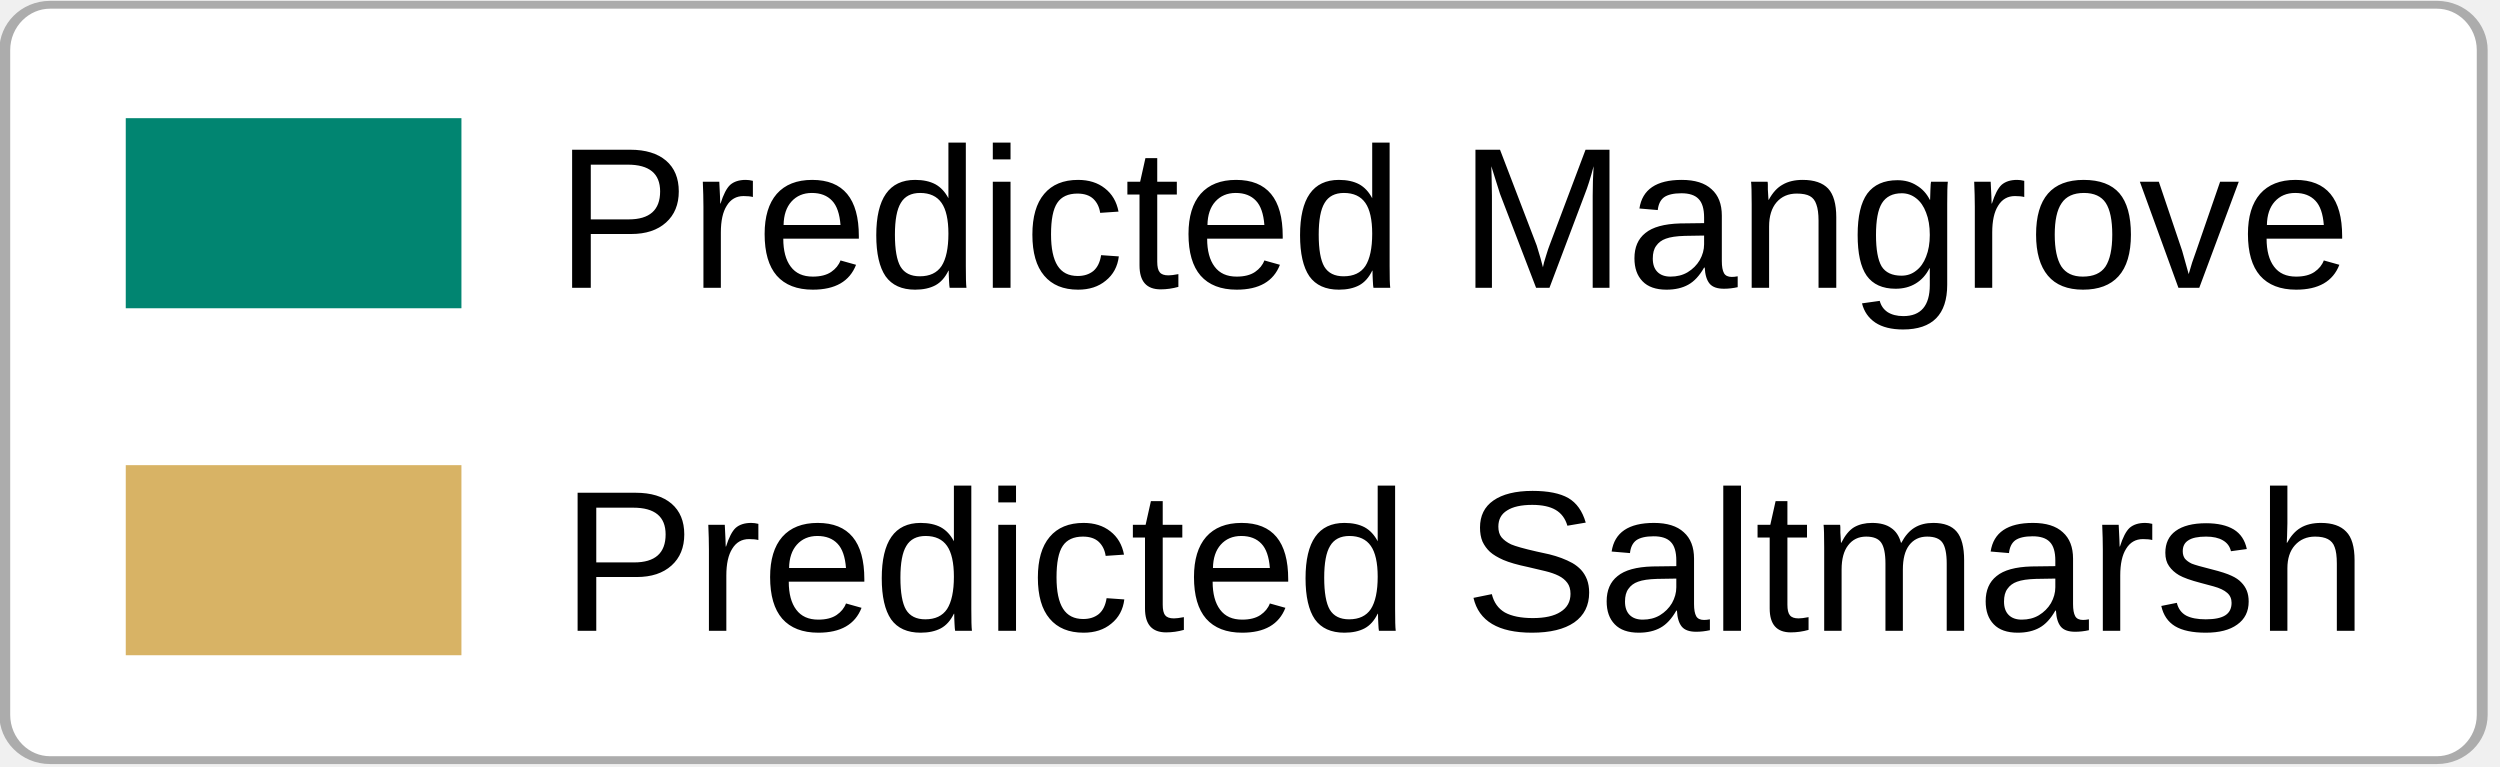
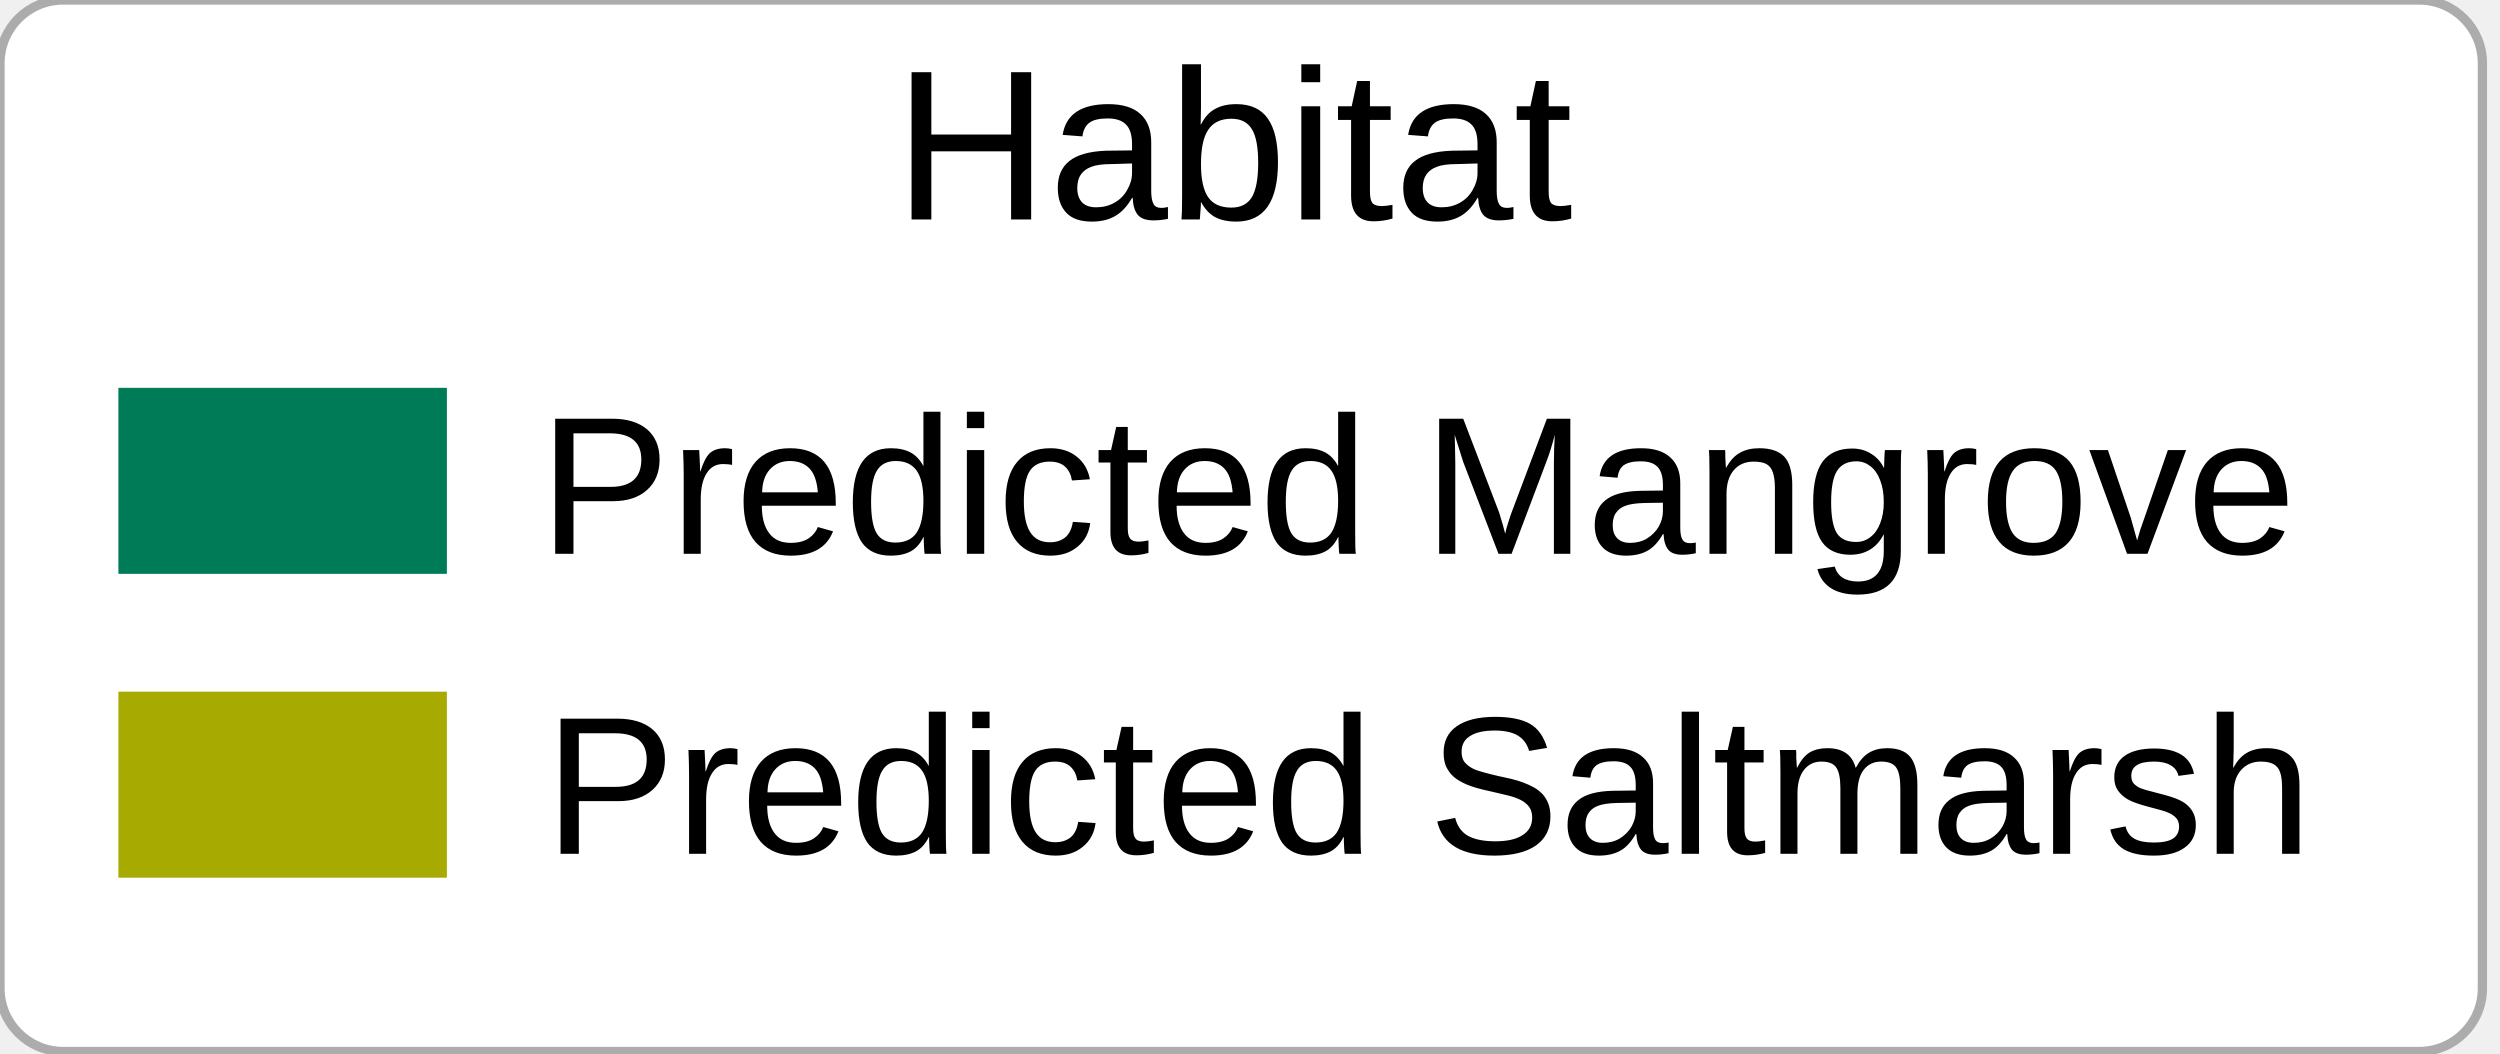
- <svg xmlns="http://www.w3.org/2000/svg" width="100%" height="100%" viewBox="0 0 137 42" version="1.1" xml:space="preserve" style="fill-rule:evenodd;clip-rule:evenodd;stroke-linecap:round;stroke-linejoin:round;stroke-miterlimit:1.5;">
-   <g transform="matrix(0.976624,0,0,0.702977,3.46336,2.7598)">
-     <path d="M135.735,-0.021C135.735,-1.971 134.595,-3.554 133.192,-3.554L-0.736,-3.554C-2.139,-3.554 -3.279,-1.971 -3.279,-0.021L-3.279,51.797C-3.279,53.747 -2.139,55.33 -0.736,55.33L133.192,55.33C134.595,55.33 135.735,53.747 135.735,51.797L135.735,-0.021Z" style="fill:white;stroke:rgb(172,172,172);stroke-width:0.61px;" />
+ <svg xmlns="http://www.w3.org/2000/svg" width="100%" height="100%" viewBox="0 0 140 59" version="1.1" xml:space="preserve" style="fill-rule:evenodd;clip-rule:evenodd;stroke-linecap:round;stroke-linejoin:round;stroke-miterlimit:1.5;">
+   <g transform="matrix(1,0,0,1,3.27862,3.55405)">
+     <path d="M135.735,-0.021C135.735,-1.971 134.152,-3.554 132.202,-3.554L0.254,-3.554C-1.696,-3.554 -3.279,-1.971 -3.279,-0.021L-3.279,51.797C-3.279,53.747 -1.696,55.33 0.254,55.33L132.202,55.33C134.152,55.33 135.735,53.747 135.735,51.797L135.735,-0.021Z" style="fill:white;stroke:rgb(172,172,172);stroke-width:0.52px;" />
  </g>
-   <g transform="matrix(0.923441,0,0,0.923441,6.89064,6.47612)">
-     <path d="M0.001,0L19.921,0L19.921,11.28L0.001,11.28L0.001,0" style="fill:rgb(1,133,113);" />
+   <g transform="matrix(0.923441,0,0,0.923441,6.62926,21.7188)">
+     <path d="M0.001,0L19.921,0L19.921,11.28L0.001,11.28L0.001,0" style="fill:rgb(0,123,88);" />
  </g>
-   <g transform="matrix(1.09068,0,0,1.09068,30.4491,15.7717)">
+   <g transform="matrix(1.09068,0,0,1.09068,30.1878,31.0144)">
    <text x="0px" y="0px" style="font-family:'ArialMT', 'Arial', sans-serif;font-size:10.08px;">Predicted</text>
+     <g transform="matrix(10.08,0,0,10.08,90.2081,0)">
+         </g>
    <text x="45.385px" y="0px" style="font-family:'ArialMT', 'Arial', sans-serif;font-size:10.08px;">Mangrove</text>
  </g>
-   <g transform="matrix(0.923441,0,0,0.923441,6.89064,25.4907)">
-     <path d="M0.001,0L19.921,0L19.921,11.28L0.001,11.28L0.001,0" style="fill:rgb(216,179,101);" />
+   <g transform="matrix(0.923441,0,0,0.923441,6.62926,38.7334)">
+     <path d="M0.001,0L19.921,0L19.921,11.28L0.001,11.28L0.001,0" style="fill:rgb(167,170,0);" />
  </g>
-   <g transform="matrix(1.09068,0,0,1.09068,30.7498,34.5694)">
+   <g transform="matrix(1.09068,0,0,1.09068,30.4884,47.8121)">
+     <g transform="matrix(10.08,0,0,10.08,90.7594,0)">
+         </g>
    <text x="0px" y="0px" style="font-family:'ArialMT', 'Arial', sans-serif;font-size:10.08px;">Predicted Saltmarsh</text>
  </g>
+   <g transform="matrix(1.09068,0,0,1.09068,50.0594,12.2904)">
+     <g transform="matrix(11.0023,0,0,11.0023,34.8603,0)">
+         </g>
+     <text x="0px" y="0px" style="font-family:'ArialMT', 'Arial', sans-serif;font-size:11.002px;">Habitat</text>
+   </g>
</svg>
